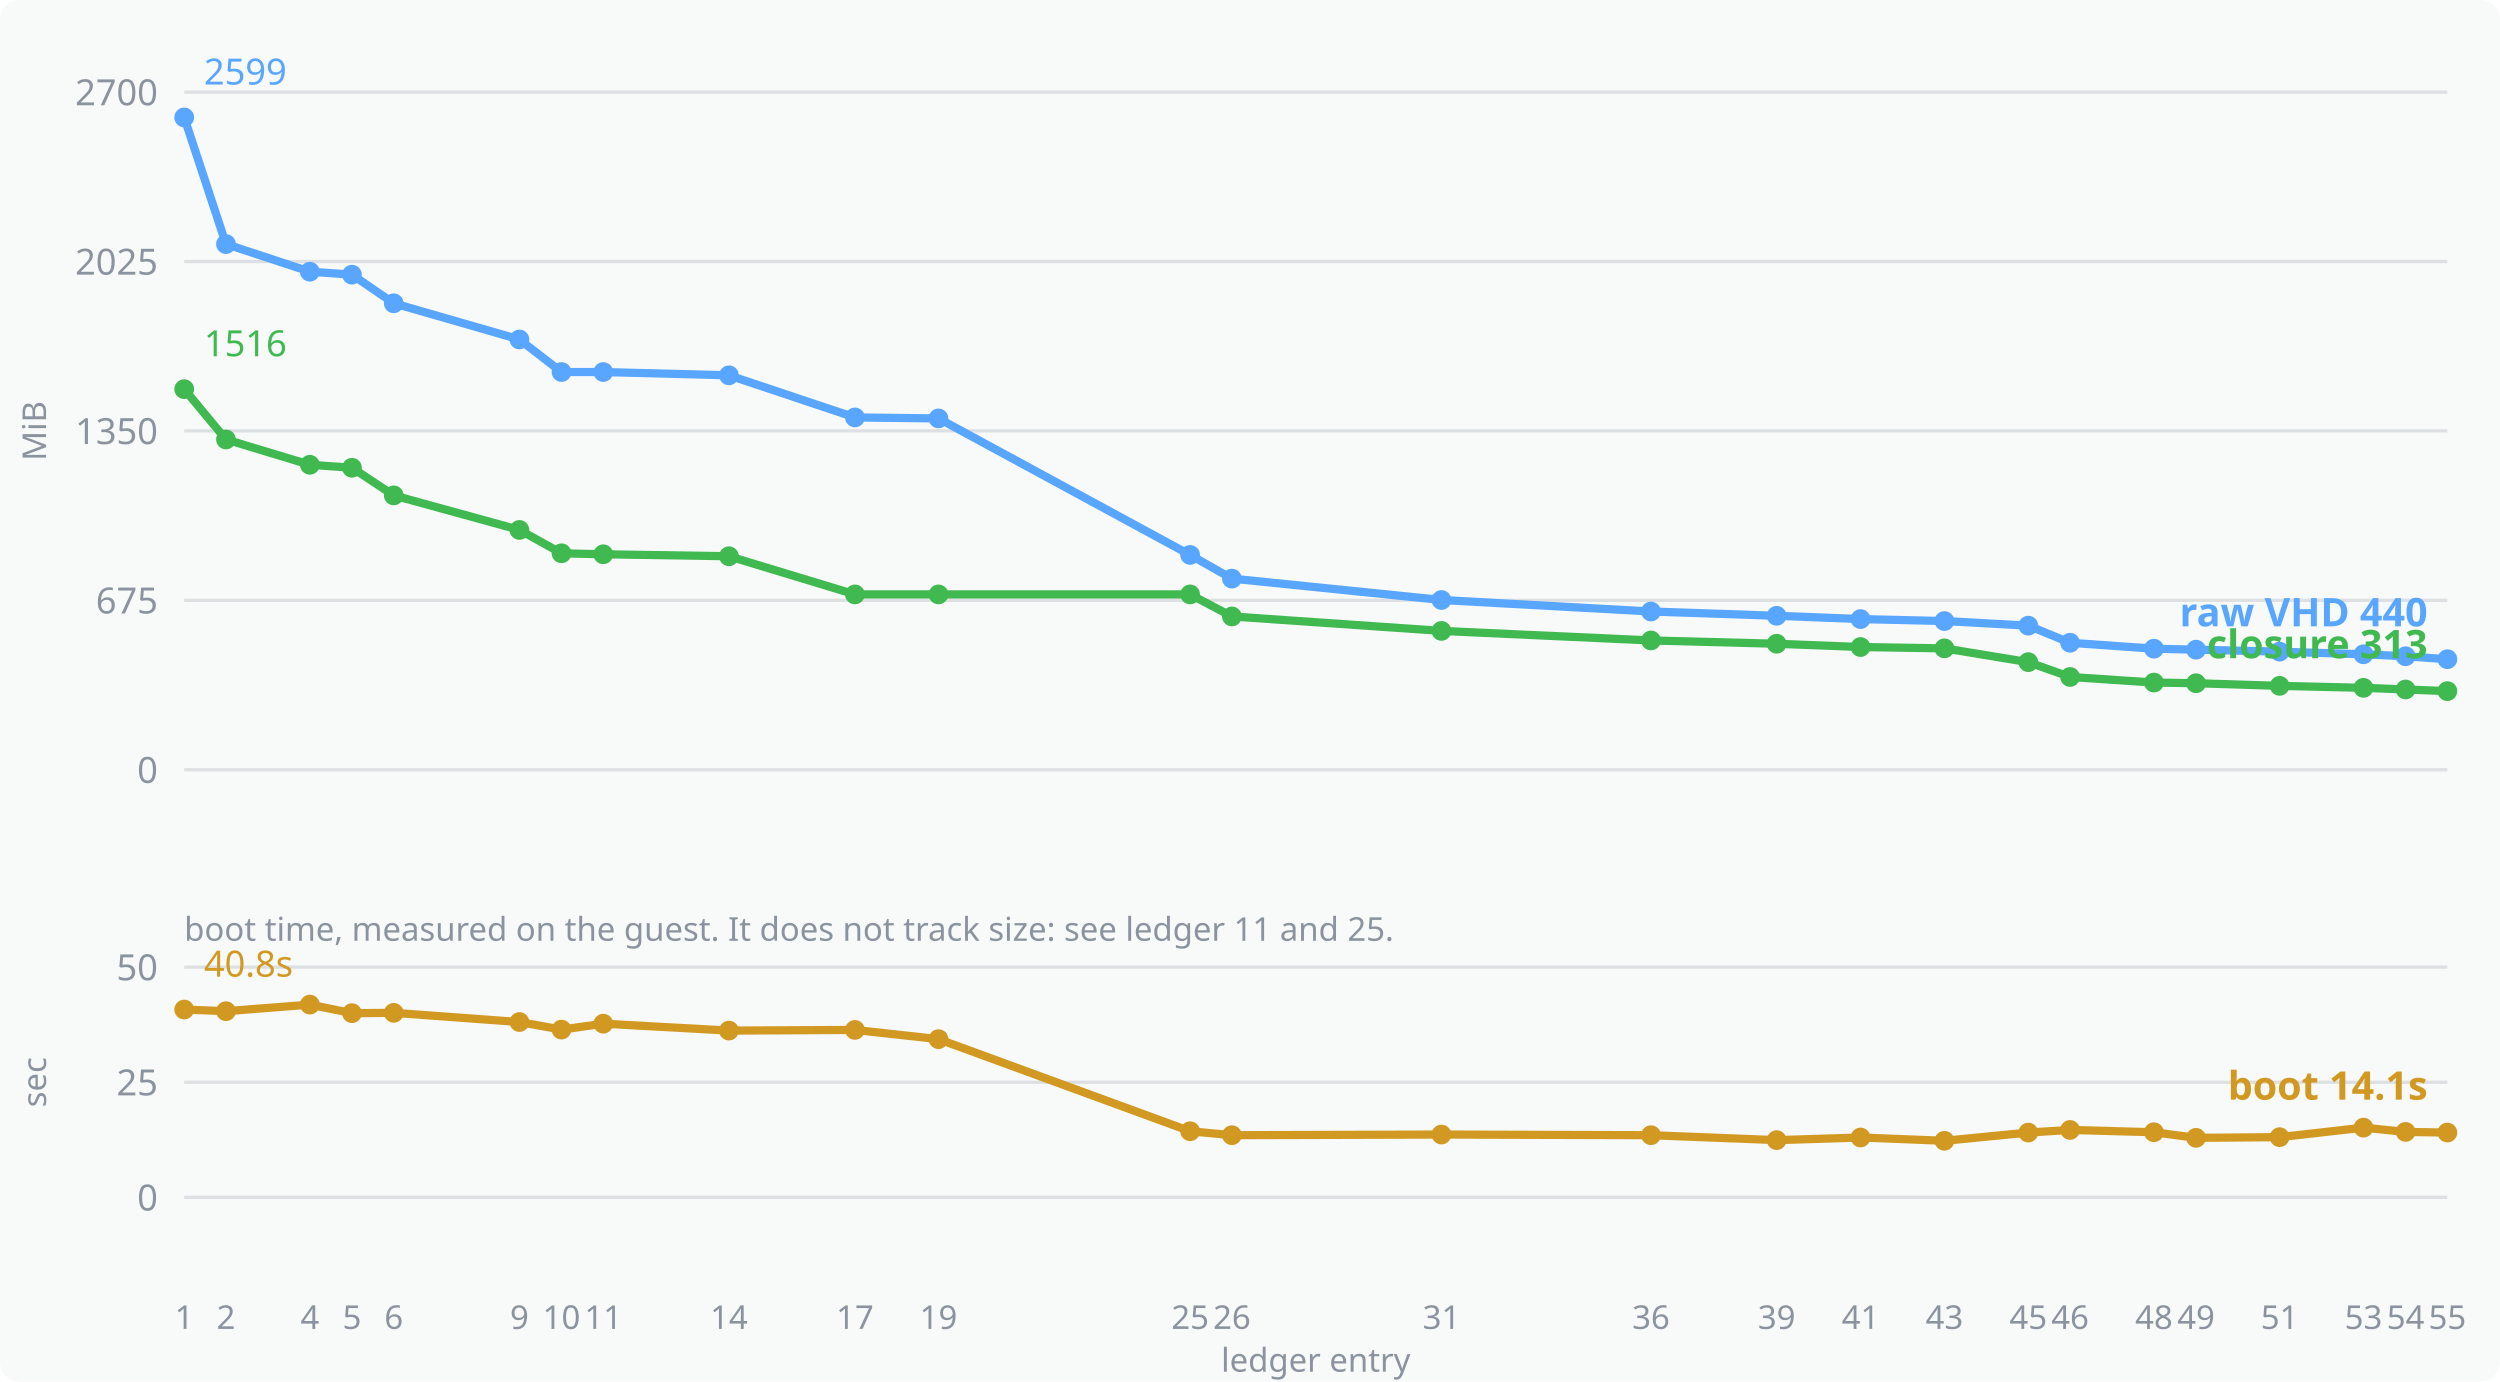
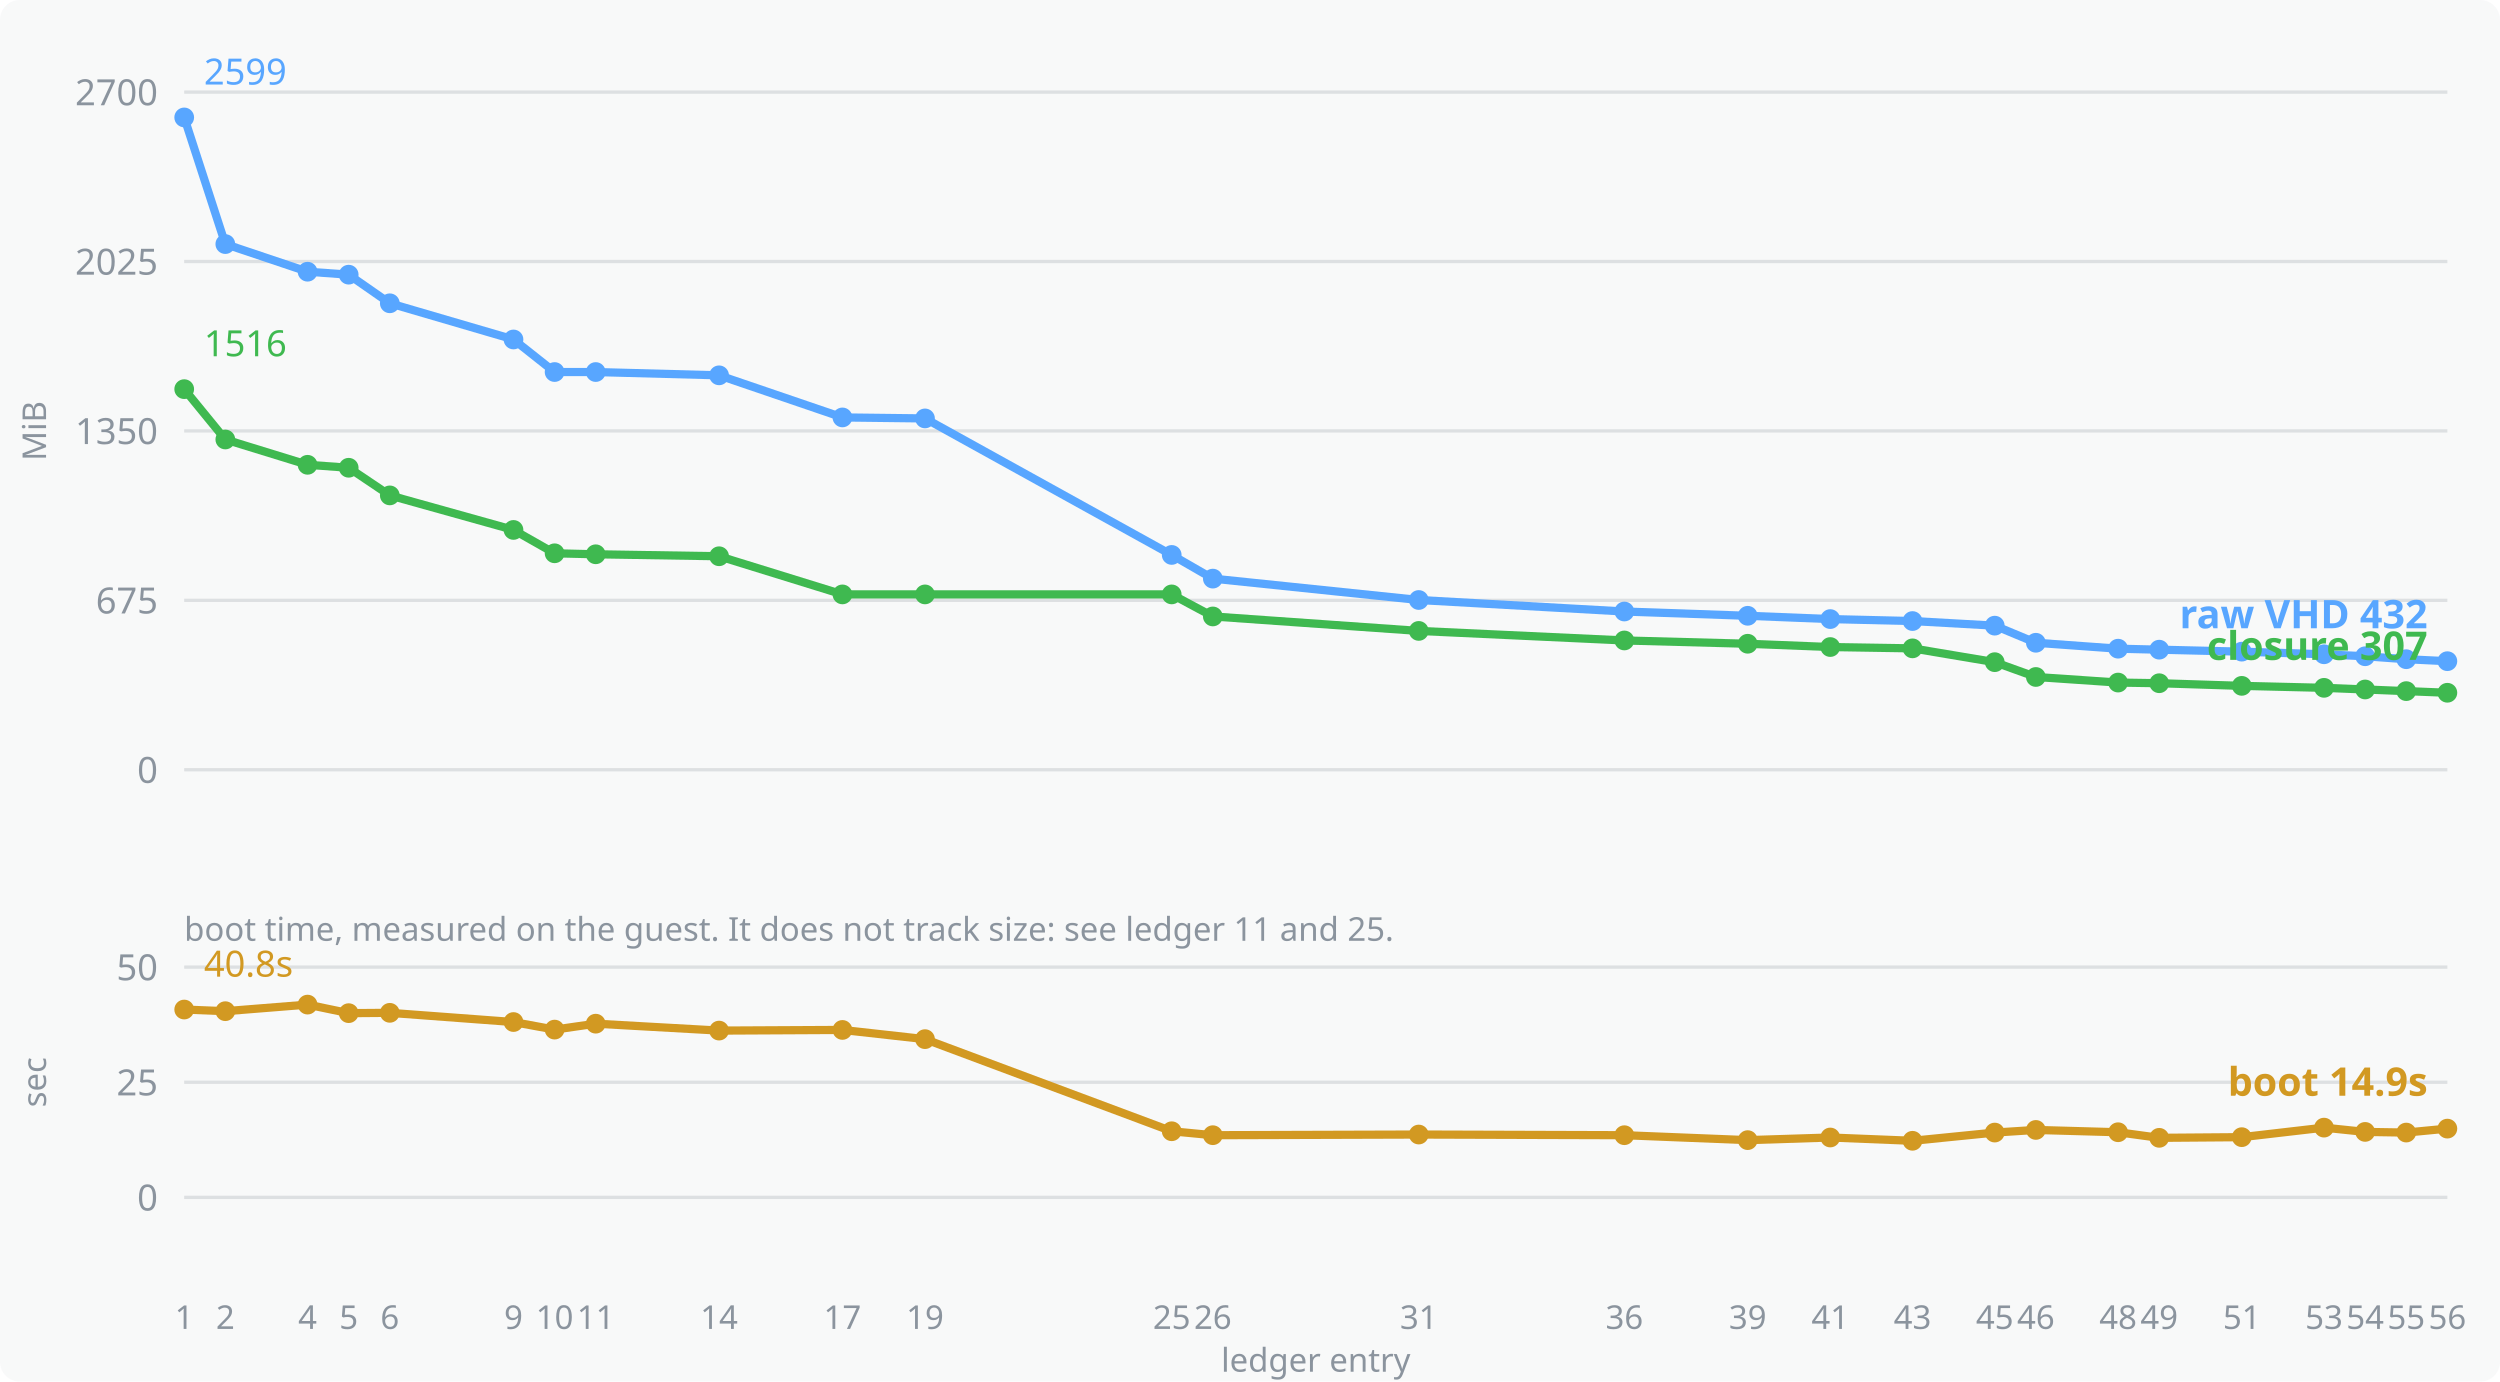
<svg xmlns="http://www.w3.org/2000/svg" viewBox="0 0 760 420" width="760" height="420" font-family="ui-sans-serif,system-ui,sans-serif">
  <rect width="760" height="420" fill="#8b949e" opacity="0.06" rx="6" />
  <line x1="56" y1="234.0" x2="744" y2="234.0" stroke="#8b949e40" stroke-width="1" />
  <text x="48" y="238.0" fill="#8b949e" font-size="11" text-anchor="end">0</text>
  <line x1="56" y1="182.5" x2="744" y2="182.5" stroke="#8b949e40" stroke-width="1" />
  <text x="48" y="186.5" fill="#8b949e" font-size="11" text-anchor="end">675</text>
  <line x1="56" y1="131.0" x2="744" y2="131.0" stroke="#8b949e40" stroke-width="1" />
  <text x="48" y="135.0" fill="#8b949e" font-size="11" text-anchor="end">1350</text>
  <line x1="56" y1="79.5" x2="744" y2="79.5" stroke="#8b949e40" stroke-width="1" />
  <text x="48" y="83.5" fill="#8b949e" font-size="11" text-anchor="end">2025</text>
  <line x1="56" y1="28.0" x2="744" y2="28.0" stroke="#8b949e40" stroke-width="1" />
  <text x="48" y="32.0" fill="#8b949e" font-size="11" text-anchor="end">2700</text>
  <text x="14" y="131.0" fill="#8b949e" font-size="10" text-anchor="middle" transform="rotate(-90 14 131.0)">MiB</text>
  <line x1="56" y1="364.0" x2="744" y2="364.0" stroke="#8b949e40" stroke-width="1" />
  <text x="48" y="368.0" fill="#8b949e" font-size="11" text-anchor="end">0</text>
  <line x1="56" y1="329.0" x2="744" y2="329.0" stroke="#8b949e40" stroke-width="1" />
  <text x="48" y="333.0" fill="#8b949e" font-size="11" text-anchor="end">25</text>
  <line x1="56" y1="294.0" x2="744" y2="294.0" stroke="#8b949e40" stroke-width="1" />
  <text x="48" y="298.0" fill="#8b949e" font-size="11" text-anchor="end">50</text>
  <text x="14" y="329.0" fill="#8b949e" font-size="10" text-anchor="middle" transform="rotate(-90 14 329.0)">sec</text>
  <text x="56" y="286" fill="#8b949e" font-size="10">boot time, measured on the guest. It does not track size: see ledger 11 and 25.</text>
  <text x="56.0" y="404" fill="#8b949e" font-size="10" text-anchor="middle">1</text>
-   <text x="68.7" y="404" fill="#8b949e" font-size="10" text-anchor="middle">2</text>
-   <text x="94.2" y="404" fill="#8b949e" font-size="10" text-anchor="middle">4</text>
-   <text x="107.0" y="404" fill="#8b949e" font-size="10" text-anchor="middle">5</text>
-   <text x="119.7" y="404" fill="#8b949e" font-size="10" text-anchor="middle">6</text>
-   <text x="157.9" y="404" fill="#8b949e" font-size="10" text-anchor="middle">9</text>
-   <text x="170.7" y="404" fill="#8b949e" font-size="10" text-anchor="middle">10</text>
-   <text x="183.4" y="404" fill="#8b949e" font-size="10" text-anchor="middle">11</text>
-   <text x="221.6" y="404" fill="#8b949e" font-size="10" text-anchor="middle">14</text>
-   <text x="259.9" y="404" fill="#8b949e" font-size="10" text-anchor="middle">17</text>
-   <text x="285.3" y="404" fill="#8b949e" font-size="10" text-anchor="middle">19</text>
-   <text x="361.8" y="404" fill="#8b949e" font-size="10" text-anchor="middle">25</text>
-   <text x="374.5" y="404" fill="#8b949e" font-size="10" text-anchor="middle">26</text>
-   <text x="438.2" y="404" fill="#8b949e" font-size="10" text-anchor="middle">31</text>
-   <text x="501.9" y="404" fill="#8b949e" font-size="10" text-anchor="middle">36</text>
-   <text x="540.1" y="404" fill="#8b949e" font-size="10" text-anchor="middle">39</text>
-   <text x="565.6" y="404" fill="#8b949e" font-size="10" text-anchor="middle">41</text>
-   <text x="591.1" y="404" fill="#8b949e" font-size="10" text-anchor="middle">43</text>
-   <text x="616.6" y="404" fill="#8b949e" font-size="10" text-anchor="middle">45</text>
-   <text x="629.3" y="404" fill="#8b949e" font-size="10" text-anchor="middle">46</text>
-   <text x="654.8" y="404" fill="#8b949e" font-size="10" text-anchor="middle">48</text>
-   <text x="667.6" y="404" fill="#8b949e" font-size="10" text-anchor="middle">49</text>
-   <text x="693.0" y="404" fill="#8b949e" font-size="10" text-anchor="middle">51</text>
-   <text x="718.5" y="404" fill="#8b949e" font-size="10" text-anchor="middle">53</text>
-   <text x="731.3" y="404" fill="#8b949e" font-size="10" text-anchor="middle">54</text>
-   <text x="744.0" y="404" fill="#8b949e" font-size="10" text-anchor="middle">55</text>
+   <text x="68.5" y="404" fill="#8b949e" font-size="10" text-anchor="middle">2</text>
+   <text x="93.5" y="404" fill="#8b949e" font-size="10" text-anchor="middle">4</text>
+   <text x="106.0" y="404" fill="#8b949e" font-size="10" text-anchor="middle">5</text>
+   <text x="118.5" y="404" fill="#8b949e" font-size="10" text-anchor="middle">6</text>
+   <text x="156.1" y="404" fill="#8b949e" font-size="10" text-anchor="middle">9</text>
+   <text x="168.6" y="404" fill="#8b949e" font-size="10" text-anchor="middle">10</text>
+   <text x="181.1" y="404" fill="#8b949e" font-size="10" text-anchor="middle">11</text>
+   <text x="218.6" y="404" fill="#8b949e" font-size="10" text-anchor="middle">14</text>
+   <text x="256.1" y="404" fill="#8b949e" font-size="10" text-anchor="middle">17</text>
+   <text x="281.2" y="404" fill="#8b949e" font-size="10" text-anchor="middle">19</text>
+   <text x="356.2" y="404" fill="#8b949e" font-size="10" text-anchor="middle">25</text>
+   <text x="368.7" y="404" fill="#8b949e" font-size="10" text-anchor="middle">26</text>
+   <text x="431.3" y="404" fill="#8b949e" font-size="10" text-anchor="middle">31</text>
+   <text x="493.8" y="404" fill="#8b949e" font-size="10" text-anchor="middle">36</text>
+   <text x="531.3" y="404" fill="#8b949e" font-size="10" text-anchor="middle">39</text>
+   <text x="556.4" y="404" fill="#8b949e" font-size="10" text-anchor="middle">41</text>
+   <text x="581.4" y="404" fill="#8b949e" font-size="10" text-anchor="middle">43</text>
+   <text x="606.4" y="404" fill="#8b949e" font-size="10" text-anchor="middle">45</text>
+   <text x="618.9" y="404" fill="#8b949e" font-size="10" text-anchor="middle">46</text>
+   <text x="643.9" y="404" fill="#8b949e" font-size="10" text-anchor="middle">48</text>
+   <text x="656.4" y="404" fill="#8b949e" font-size="10" text-anchor="middle">49</text>
+   <text x="681.5" y="404" fill="#8b949e" font-size="10" text-anchor="middle">51</text>
+   <text x="706.5" y="404" fill="#8b949e" font-size="10" text-anchor="middle">53</text>
+   <text x="719.0" y="404" fill="#8b949e" font-size="10" text-anchor="middle">54</text>
+   <text x="731.5" y="404" fill="#8b949e" font-size="10" text-anchor="middle">55</text>
+   <text x="744.0" y="404" fill="#8b949e" font-size="10" text-anchor="middle">56</text>
  <text x="400.0" y="417" fill="#8b949e" font-size="10" text-anchor="middle">ledger entry</text>
-   <path d="M56.0,35.7 L68.7,74.2 L94.2,82.6 L107.0,83.5 L119.7,92.2 L157.9,103.2 L170.7,113.1 L183.4,113.1 L221.6,114.1 L259.9,126.9 L285.3,127.2 L361.8,168.7 L374.5,175.9 L438.2,182.4 L501.9,185.9 L540.1,187.2 L565.6,188.2 L591.1,188.8 L616.6,190.2 L629.3,195.4 L654.8,197.2 L667.6,197.5 L693.0,198.1 L718.5,198.9 L731.3,199.5 L744.0,200.4" fill="none" stroke="#58a6ff" stroke-width="2.5" stroke-linejoin="round" stroke-linecap="round" />
+   <path d="M56.0,35.7 L68.5,74.2 L93.5,82.6 L106.0,83.5 L118.5,92.2 L156.1,103.2 L168.6,113.1 L181.1,113.1 L218.6,114.1 L256.1,126.9 L281.2,127.2 L356.2,168.7 L368.7,175.9 L431.3,182.4 L493.8,185.9 L531.3,187.2 L556.4,188.2 L581.4,188.8 L606.4,190.2 L618.9,195.4 L643.9,197.2 L656.4,197.5 L681.5,198.1 L706.5,198.9 L719.0,199.5 L731.5,200.4 L744.0,201.0" fill="none" stroke="#58a6ff" stroke-width="2.5" stroke-linejoin="round" stroke-linecap="round" />
  <circle cx="56.0" cy="35.7" r="3" fill="#58a6ff" />
-   <circle cx="68.7" cy="74.2" r="3" fill="#58a6ff" />
-   <circle cx="94.2" cy="82.6" r="3" fill="#58a6ff" />
-   <circle cx="107.0" cy="83.5" r="3" fill="#58a6ff" />
-   <circle cx="119.7" cy="92.2" r="3" fill="#58a6ff" />
-   <circle cx="157.9" cy="103.2" r="3" fill="#58a6ff" />
-   <circle cx="170.7" cy="113.1" r="3" fill="#58a6ff" />
-   <circle cx="183.4" cy="113.1" r="3" fill="#58a6ff" />
-   <circle cx="221.6" cy="114.1" r="3" fill="#58a6ff" />
-   <circle cx="259.9" cy="126.9" r="3" fill="#58a6ff" />
-   <circle cx="285.3" cy="127.2" r="3" fill="#58a6ff" />
-   <circle cx="361.8" cy="168.7" r="3" fill="#58a6ff" />
-   <circle cx="374.5" cy="175.9" r="3" fill="#58a6ff" />
-   <circle cx="438.2" cy="182.4" r="3" fill="#58a6ff" />
-   <circle cx="501.9" cy="185.9" r="3" fill="#58a6ff" />
-   <circle cx="540.1" cy="187.2" r="3" fill="#58a6ff" />
-   <circle cx="565.6" cy="188.2" r="3" fill="#58a6ff" />
-   <circle cx="591.1" cy="188.8" r="3" fill="#58a6ff" />
-   <circle cx="616.6" cy="190.2" r="3" fill="#58a6ff" />
-   <circle cx="629.3" cy="195.4" r="3" fill="#58a6ff" />
-   <circle cx="654.8" cy="197.2" r="3" fill="#58a6ff" />
-   <circle cx="667.6" cy="197.5" r="3" fill="#58a6ff" />
-   <circle cx="693.0" cy="198.1" r="3" fill="#58a6ff" />
-   <circle cx="718.5" cy="198.9" r="3" fill="#58a6ff" />
-   <circle cx="731.3" cy="199.5" r="3" fill="#58a6ff" />
-   <circle cx="744.0" cy="200.4" r="3" fill="#58a6ff" />
-   <path d="M56.0,118.3 L68.7,133.6 L94.2,141.3 L107.0,142.2 L119.7,150.6 L157.9,161.1 L170.7,168.2 L183.4,168.5 L221.6,169.1 L259.9,180.7 L285.3,180.7 L361.8,180.7 L374.5,187.4 L438.2,191.8 L501.9,194.7 L540.1,195.7 L565.6,196.7 L591.1,197.1 L616.6,201.3 L629.3,205.8 L654.8,207.5 L667.6,207.7 L693.0,208.5 L718.5,209.1 L731.3,209.6 L744.0,210.1" fill="none" stroke="#3fb950" stroke-width="2.5" stroke-linejoin="round" stroke-linecap="round" />
+   <circle cx="68.5" cy="74.2" r="3" fill="#58a6ff" />
+   <circle cx="93.5" cy="82.6" r="3" fill="#58a6ff" />
+   <circle cx="106.0" cy="83.5" r="3" fill="#58a6ff" />
+   <circle cx="118.5" cy="92.2" r="3" fill="#58a6ff" />
+   <circle cx="156.1" cy="103.2" r="3" fill="#58a6ff" />
+   <circle cx="168.6" cy="113.1" r="3" fill="#58a6ff" />
+   <circle cx="181.1" cy="113.1" r="3" fill="#58a6ff" />
+   <circle cx="218.6" cy="114.1" r="3" fill="#58a6ff" />
+   <circle cx="256.1" cy="126.9" r="3" fill="#58a6ff" />
+   <circle cx="281.2" cy="127.2" r="3" fill="#58a6ff" />
+   <circle cx="356.2" cy="168.7" r="3" fill="#58a6ff" />
+   <circle cx="368.7" cy="175.9" r="3" fill="#58a6ff" />
+   <circle cx="431.3" cy="182.4" r="3" fill="#58a6ff" />
+   <circle cx="493.8" cy="185.9" r="3" fill="#58a6ff" />
+   <circle cx="531.3" cy="187.2" r="3" fill="#58a6ff" />
+   <circle cx="556.4" cy="188.2" r="3" fill="#58a6ff" />
+   <circle cx="581.4" cy="188.8" r="3" fill="#58a6ff" />
+   <circle cx="606.4" cy="190.2" r="3" fill="#58a6ff" />
+   <circle cx="618.9" cy="195.4" r="3" fill="#58a6ff" />
+   <circle cx="643.9" cy="197.2" r="3" fill="#58a6ff" />
+   <circle cx="656.4" cy="197.5" r="3" fill="#58a6ff" />
+   <circle cx="681.5" cy="198.1" r="3" fill="#58a6ff" />
+   <circle cx="706.5" cy="198.9" r="3" fill="#58a6ff" />
+   <circle cx="719.0" cy="199.5" r="3" fill="#58a6ff" />
+   <circle cx="731.5" cy="200.4" r="3" fill="#58a6ff" />
+   <circle cx="744.0" cy="201.0" r="3" fill="#58a6ff" />
+   <path d="M56.0,118.3 L68.5,133.6 L93.5,141.3 L106.0,142.2 L118.5,150.6 L156.1,161.1 L168.6,168.2 L181.1,168.5 L218.6,169.1 L256.1,180.7 L281.2,180.7 L356.2,180.7 L368.7,187.4 L431.3,191.8 L493.8,194.7 L531.3,195.7 L556.4,196.7 L581.4,197.1 L606.4,201.3 L618.9,205.8 L643.9,207.5 L656.4,207.7 L681.5,208.5 L706.5,209.1 L719.0,209.6 L731.5,210.1 L744.0,210.6" fill="none" stroke="#3fb950" stroke-width="2.5" stroke-linejoin="round" stroke-linecap="round" />
  <circle cx="56.0" cy="118.3" r="3" fill="#3fb950" />
-   <circle cx="68.7" cy="133.6" r="3" fill="#3fb950" />
-   <circle cx="94.2" cy="141.3" r="3" fill="#3fb950" />
-   <circle cx="107.0" cy="142.2" r="3" fill="#3fb950" />
-   <circle cx="119.7" cy="150.6" r="3" fill="#3fb950" />
-   <circle cx="157.9" cy="161.1" r="3" fill="#3fb950" />
-   <circle cx="170.7" cy="168.2" r="3" fill="#3fb950" />
-   <circle cx="183.4" cy="168.5" r="3" fill="#3fb950" />
-   <circle cx="221.6" cy="169.1" r="3" fill="#3fb950" />
-   <circle cx="259.9" cy="180.7" r="3" fill="#3fb950" />
-   <circle cx="285.3" cy="180.7" r="3" fill="#3fb950" />
-   <circle cx="361.8" cy="180.7" r="3" fill="#3fb950" />
-   <circle cx="374.5" cy="187.4" r="3" fill="#3fb950" />
-   <circle cx="438.2" cy="191.8" r="3" fill="#3fb950" />
-   <circle cx="501.9" cy="194.7" r="3" fill="#3fb950" />
-   <circle cx="540.1" cy="195.7" r="3" fill="#3fb950" />
-   <circle cx="565.6" cy="196.7" r="3" fill="#3fb950" />
-   <circle cx="591.1" cy="197.1" r="3" fill="#3fb950" />
-   <circle cx="616.6" cy="201.3" r="3" fill="#3fb950" />
-   <circle cx="629.3" cy="205.8" r="3" fill="#3fb950" />
-   <circle cx="654.8" cy="207.5" r="3" fill="#3fb950" />
-   <circle cx="667.6" cy="207.7" r="3" fill="#3fb950" />
-   <circle cx="693.0" cy="208.5" r="3" fill="#3fb950" />
-   <circle cx="718.5" cy="209.1" r="3" fill="#3fb950" />
-   <circle cx="731.3" cy="209.6" r="3" fill="#3fb950" />
-   <circle cx="744.0" cy="210.1" r="3" fill="#3fb950" />
-   <path d="M56.0,306.9 L68.7,307.4 L94.2,305.4 L107.0,308.0 L119.7,307.9 L157.9,310.7 L170.7,313.0 L183.4,311.2 L221.6,313.3 L259.9,313.1 L285.3,315.9 L361.8,343.9 L374.5,345.1 L438.2,344.9 L501.9,345.1 L540.1,346.6 L565.6,345.8 L591.1,346.8 L616.6,344.3 L629.3,343.5 L654.8,344.2 L667.6,345.9 L693.0,345.7 L718.5,342.8 L731.3,344.1 L744.0,344.3" fill="none" stroke="#d29922" stroke-width="2.5" stroke-linejoin="round" stroke-linecap="round" />
+   <circle cx="68.5" cy="133.6" r="3" fill="#3fb950" />
+   <circle cx="93.5" cy="141.3" r="3" fill="#3fb950" />
+   <circle cx="106.0" cy="142.2" r="3" fill="#3fb950" />
+   <circle cx="118.5" cy="150.6" r="3" fill="#3fb950" />
+   <circle cx="156.1" cy="161.1" r="3" fill="#3fb950" />
+   <circle cx="168.6" cy="168.2" r="3" fill="#3fb950" />
+   <circle cx="181.1" cy="168.5" r="3" fill="#3fb950" />
+   <circle cx="218.6" cy="169.1" r="3" fill="#3fb950" />
+   <circle cx="256.1" cy="180.7" r="3" fill="#3fb950" />
+   <circle cx="281.2" cy="180.7" r="3" fill="#3fb950" />
+   <circle cx="356.2" cy="180.7" r="3" fill="#3fb950" />
+   <circle cx="368.7" cy="187.4" r="3" fill="#3fb950" />
+   <circle cx="431.3" cy="191.8" r="3" fill="#3fb950" />
+   <circle cx="493.8" cy="194.7" r="3" fill="#3fb950" />
+   <circle cx="531.3" cy="195.7" r="3" fill="#3fb950" />
+   <circle cx="556.4" cy="196.7" r="3" fill="#3fb950" />
+   <circle cx="581.4" cy="197.1" r="3" fill="#3fb950" />
+   <circle cx="606.4" cy="201.3" r="3" fill="#3fb950" />
+   <circle cx="618.9" cy="205.8" r="3" fill="#3fb950" />
+   <circle cx="643.9" cy="207.5" r="3" fill="#3fb950" />
+   <circle cx="656.4" cy="207.7" r="3" fill="#3fb950" />
+   <circle cx="681.5" cy="208.5" r="3" fill="#3fb950" />
+   <circle cx="706.5" cy="209.1" r="3" fill="#3fb950" />
+   <circle cx="719.0" cy="209.6" r="3" fill="#3fb950" />
+   <circle cx="731.5" cy="210.1" r="3" fill="#3fb950" />
+   <circle cx="744.0" cy="210.6" r="3" fill="#3fb950" />
+   <path d="M56.0,306.9 L68.5,307.4 L93.5,305.4 L106.0,308.0 L118.5,307.9 L156.1,310.7 L168.6,313.0 L181.1,311.2 L218.6,313.3 L256.1,313.1 L281.2,315.9 L356.2,343.9 L368.7,345.1 L431.3,344.9 L493.8,345.1 L531.3,346.6 L556.4,345.8 L581.4,346.8 L606.4,344.3 L618.9,343.5 L643.9,344.2 L656.4,345.9 L681.5,345.7 L706.5,342.8 L719.0,344.1 L731.5,344.3 L744.0,343.1" fill="none" stroke="#d29922" stroke-width="2.5" stroke-linejoin="round" stroke-linecap="round" />
  <circle cx="56.0" cy="306.9" r="3" fill="#d29922" />
-   <circle cx="68.7" cy="307.4" r="3" fill="#d29922" />
-   <circle cx="94.2" cy="305.4" r="3" fill="#d29922" />
-   <circle cx="107.0" cy="308.0" r="3" fill="#d29922" />
-   <circle cx="119.7" cy="307.9" r="3" fill="#d29922" />
-   <circle cx="157.9" cy="310.7" r="3" fill="#d29922" />
-   <circle cx="170.7" cy="313.0" r="3" fill="#d29922" />
-   <circle cx="183.4" cy="311.2" r="3" fill="#d29922" />
-   <circle cx="221.6" cy="313.3" r="3" fill="#d29922" />
-   <circle cx="259.9" cy="313.1" r="3" fill="#d29922" />
-   <circle cx="285.3" cy="315.9" r="3" fill="#d29922" />
-   <circle cx="361.8" cy="343.9" r="3" fill="#d29922" />
-   <circle cx="374.5" cy="345.1" r="3" fill="#d29922" />
-   <circle cx="438.2" cy="344.9" r="3" fill="#d29922" />
-   <circle cx="501.9" cy="345.1" r="3" fill="#d29922" />
-   <circle cx="540.1" cy="346.6" r="3" fill="#d29922" />
-   <circle cx="565.6" cy="345.8" r="3" fill="#d29922" />
-   <circle cx="591.1" cy="346.8" r="3" fill="#d29922" />
-   <circle cx="616.6" cy="344.3" r="3" fill="#d29922" />
-   <circle cx="629.3" cy="343.5" r="3" fill="#d29922" />
-   <circle cx="654.8" cy="344.2" r="3" fill="#d29922" />
-   <circle cx="667.6" cy="345.9" r="3" fill="#d29922" />
-   <circle cx="693.0" cy="345.7" r="3" fill="#d29922" />
-   <circle cx="718.5" cy="342.8" r="3" fill="#d29922" />
-   <circle cx="731.3" cy="344.1" r="3" fill="#d29922" />
-   <circle cx="744.0" cy="344.3" r="3" fill="#d29922" />
-   <text x="738.0" y="190.4" fill="#58a6ff" font-size="12" font-weight="600" text-anchor="end">raw VHD 440</text>
+   <circle cx="68.5" cy="307.4" r="3" fill="#d29922" />
+   <circle cx="93.5" cy="305.4" r="3" fill="#d29922" />
+   <circle cx="106.0" cy="308.0" r="3" fill="#d29922" />
+   <circle cx="118.5" cy="307.9" r="3" fill="#d29922" />
+   <circle cx="156.1" cy="310.7" r="3" fill="#d29922" />
+   <circle cx="168.6" cy="313.0" r="3" fill="#d29922" />
+   <circle cx="181.1" cy="311.2" r="3" fill="#d29922" />
+   <circle cx="218.6" cy="313.3" r="3" fill="#d29922" />
+   <circle cx="256.1" cy="313.1" r="3" fill="#d29922" />
+   <circle cx="281.2" cy="315.9" r="3" fill="#d29922" />
+   <circle cx="356.2" cy="343.9" r="3" fill="#d29922" />
+   <circle cx="368.7" cy="345.1" r="3" fill="#d29922" />
+   <circle cx="431.3" cy="344.9" r="3" fill="#d29922" />
+   <circle cx="493.8" cy="345.1" r="3" fill="#d29922" />
+   <circle cx="531.3" cy="346.6" r="3" fill="#d29922" />
+   <circle cx="556.4" cy="345.8" r="3" fill="#d29922" />
+   <circle cx="581.4" cy="346.8" r="3" fill="#d29922" />
+   <circle cx="606.4" cy="344.3" r="3" fill="#d29922" />
+   <circle cx="618.9" cy="343.5" r="3" fill="#d29922" />
+   <circle cx="643.9" cy="344.2" r="3" fill="#d29922" />
+   <circle cx="656.4" cy="345.9" r="3" fill="#d29922" />
+   <circle cx="681.5" cy="345.7" r="3" fill="#d29922" />
+   <circle cx="706.5" cy="342.8" r="3" fill="#d29922" />
+   <circle cx="719.0" cy="344.1" r="3" fill="#d29922" />
+   <circle cx="731.5" cy="344.3" r="3" fill="#d29922" />
+   <circle cx="744.0" cy="343.1" r="3" fill="#d29922" />
+   <text x="738.0" y="191.0" fill="#58a6ff" font-size="12" font-weight="600" text-anchor="end">raw VHD 432</text>
  <text x="62.0" y="25.7" fill="#58a6ff" font-size="11" text-anchor="start">2599</text>
-   <text x="738.0" y="200.1" fill="#3fb950" font-size="12" font-weight="600" text-anchor="end">closure 313</text>
+   <text x="738.0" y="200.6" fill="#3fb950" font-size="12" font-weight="600" text-anchor="end">closure 307</text>
  <text x="62.0" y="108.3" fill="#3fb950" font-size="11" text-anchor="start">1516</text>
-   <text x="738.0" y="334.3" fill="#d29922" font-size="12" font-weight="600" text-anchor="end">boot 14.1s</text>
+   <text x="738.0" y="333.1" fill="#d29922" font-size="12" font-weight="600" text-anchor="end">boot 14.9s</text>
  <text x="62.0" y="296.9" fill="#d29922" font-size="11" text-anchor="start">40.8s</text>
</svg>
